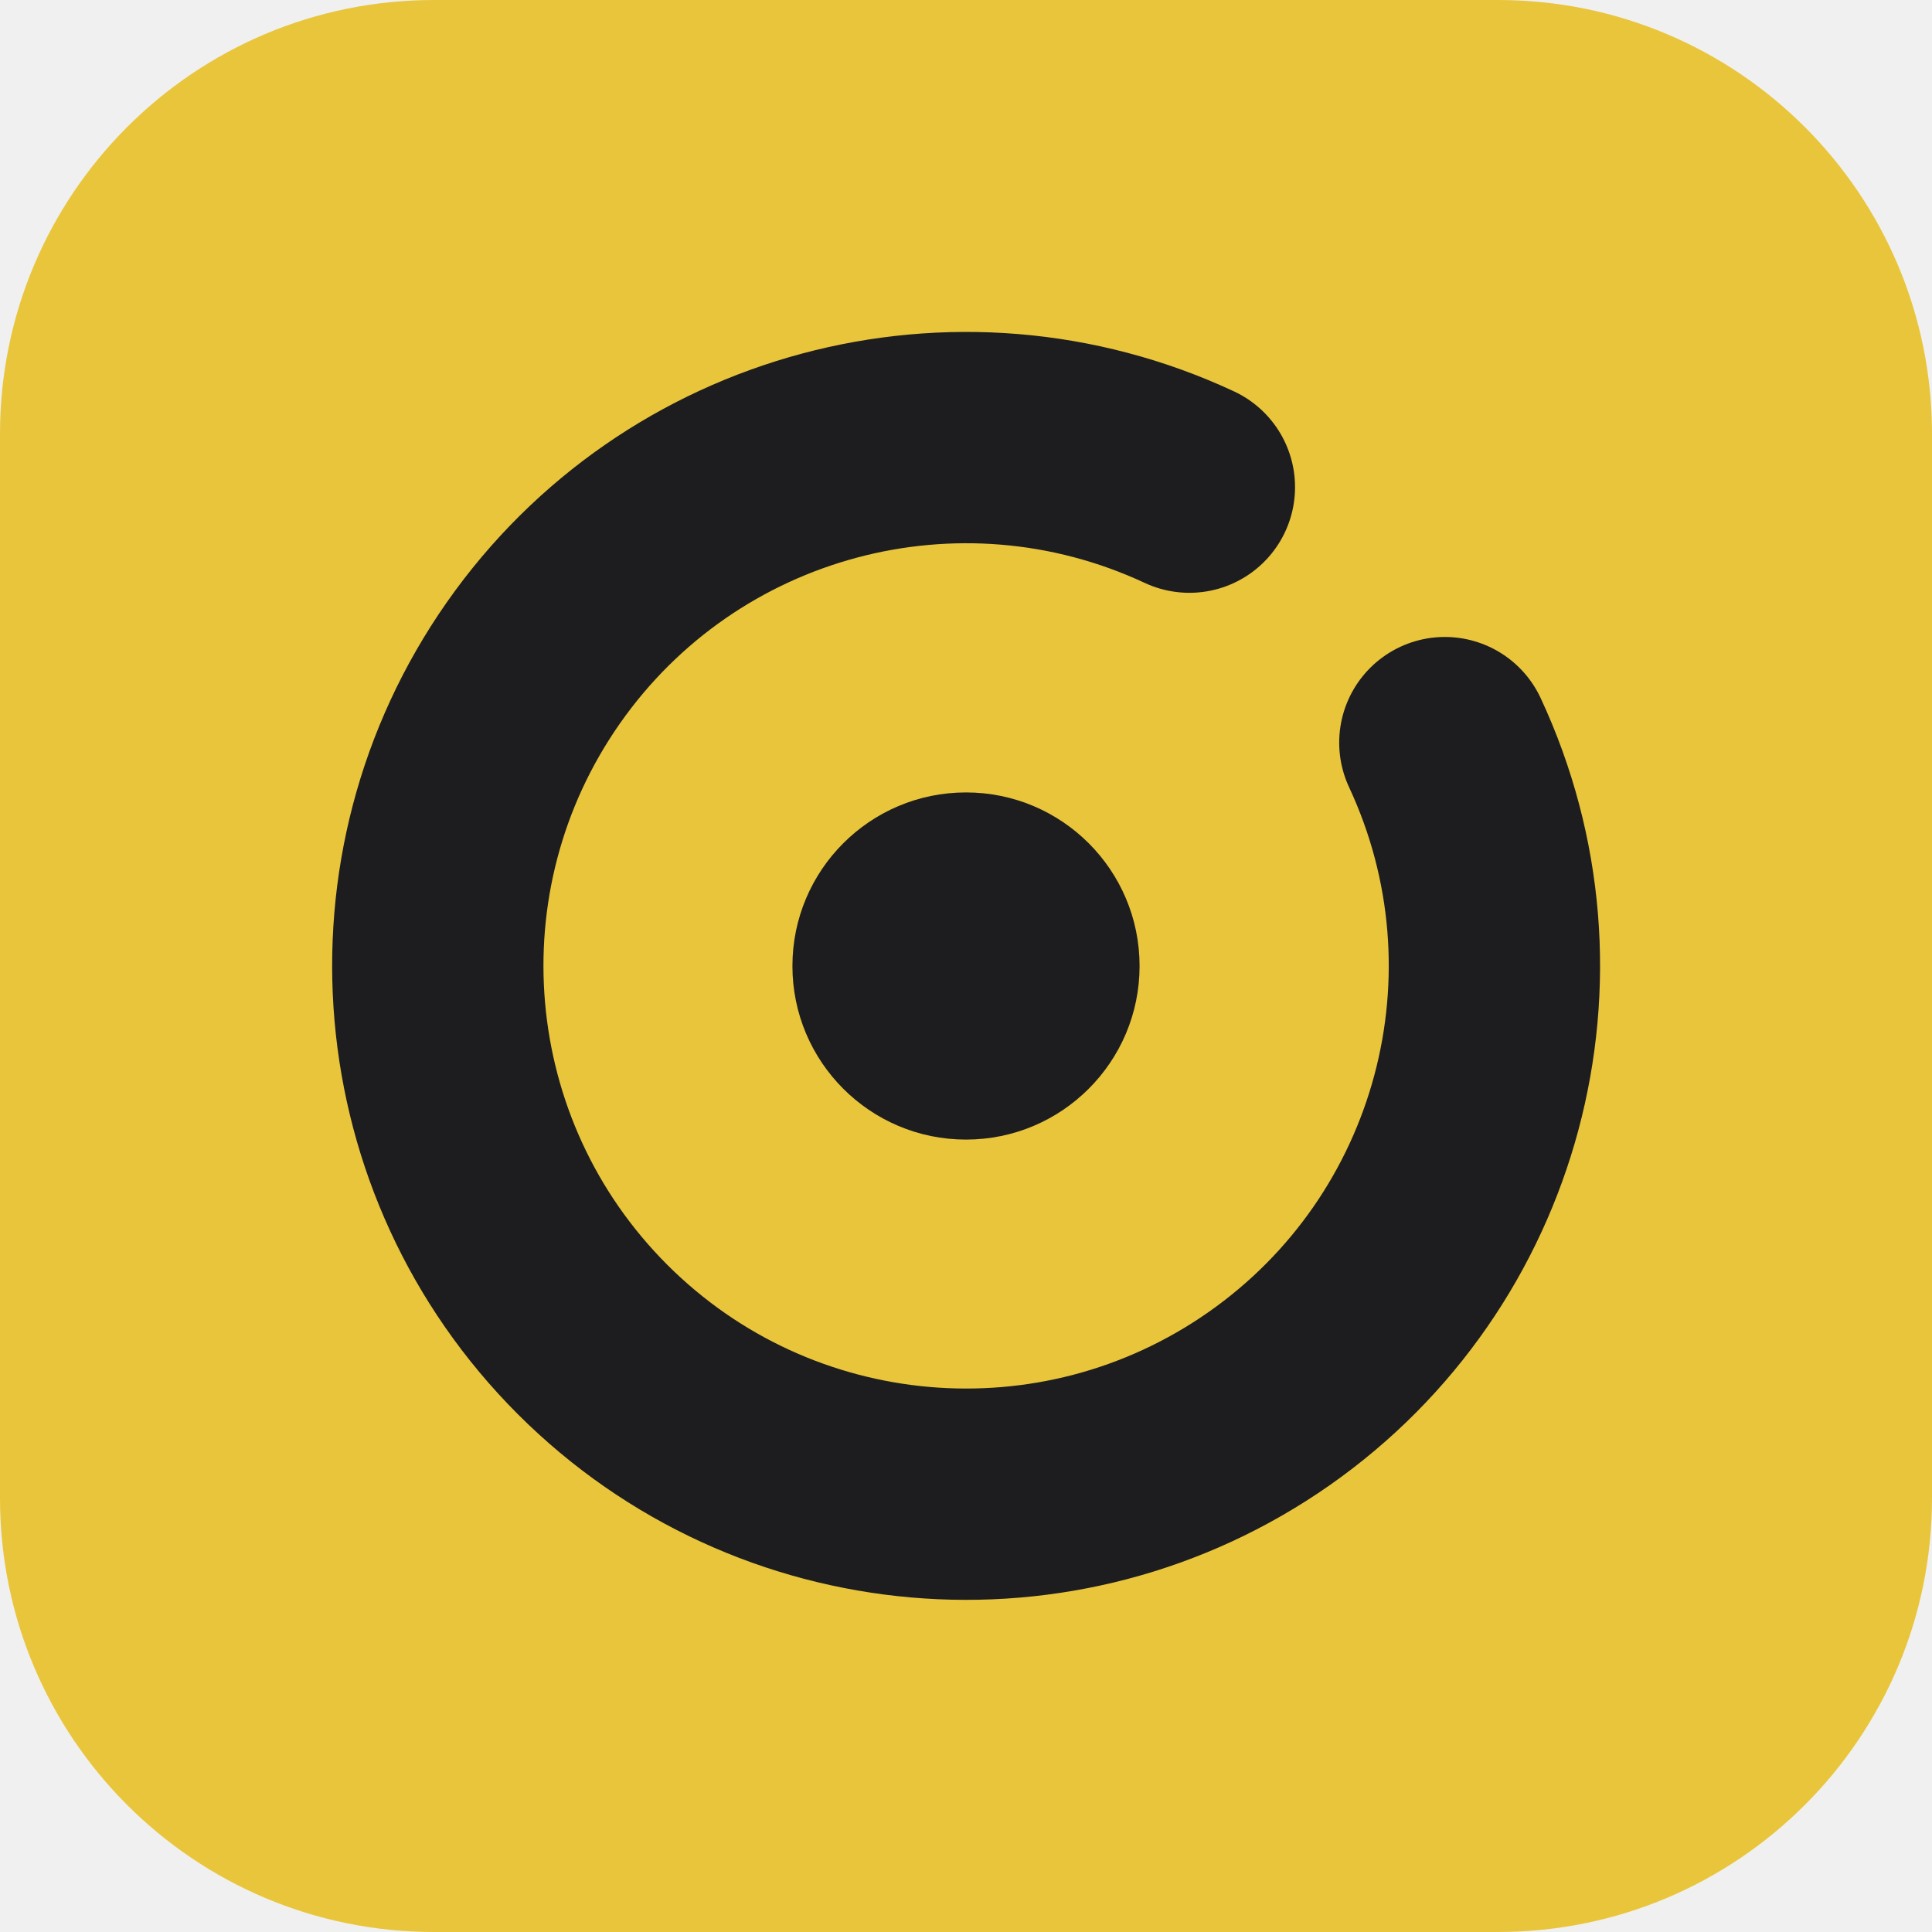
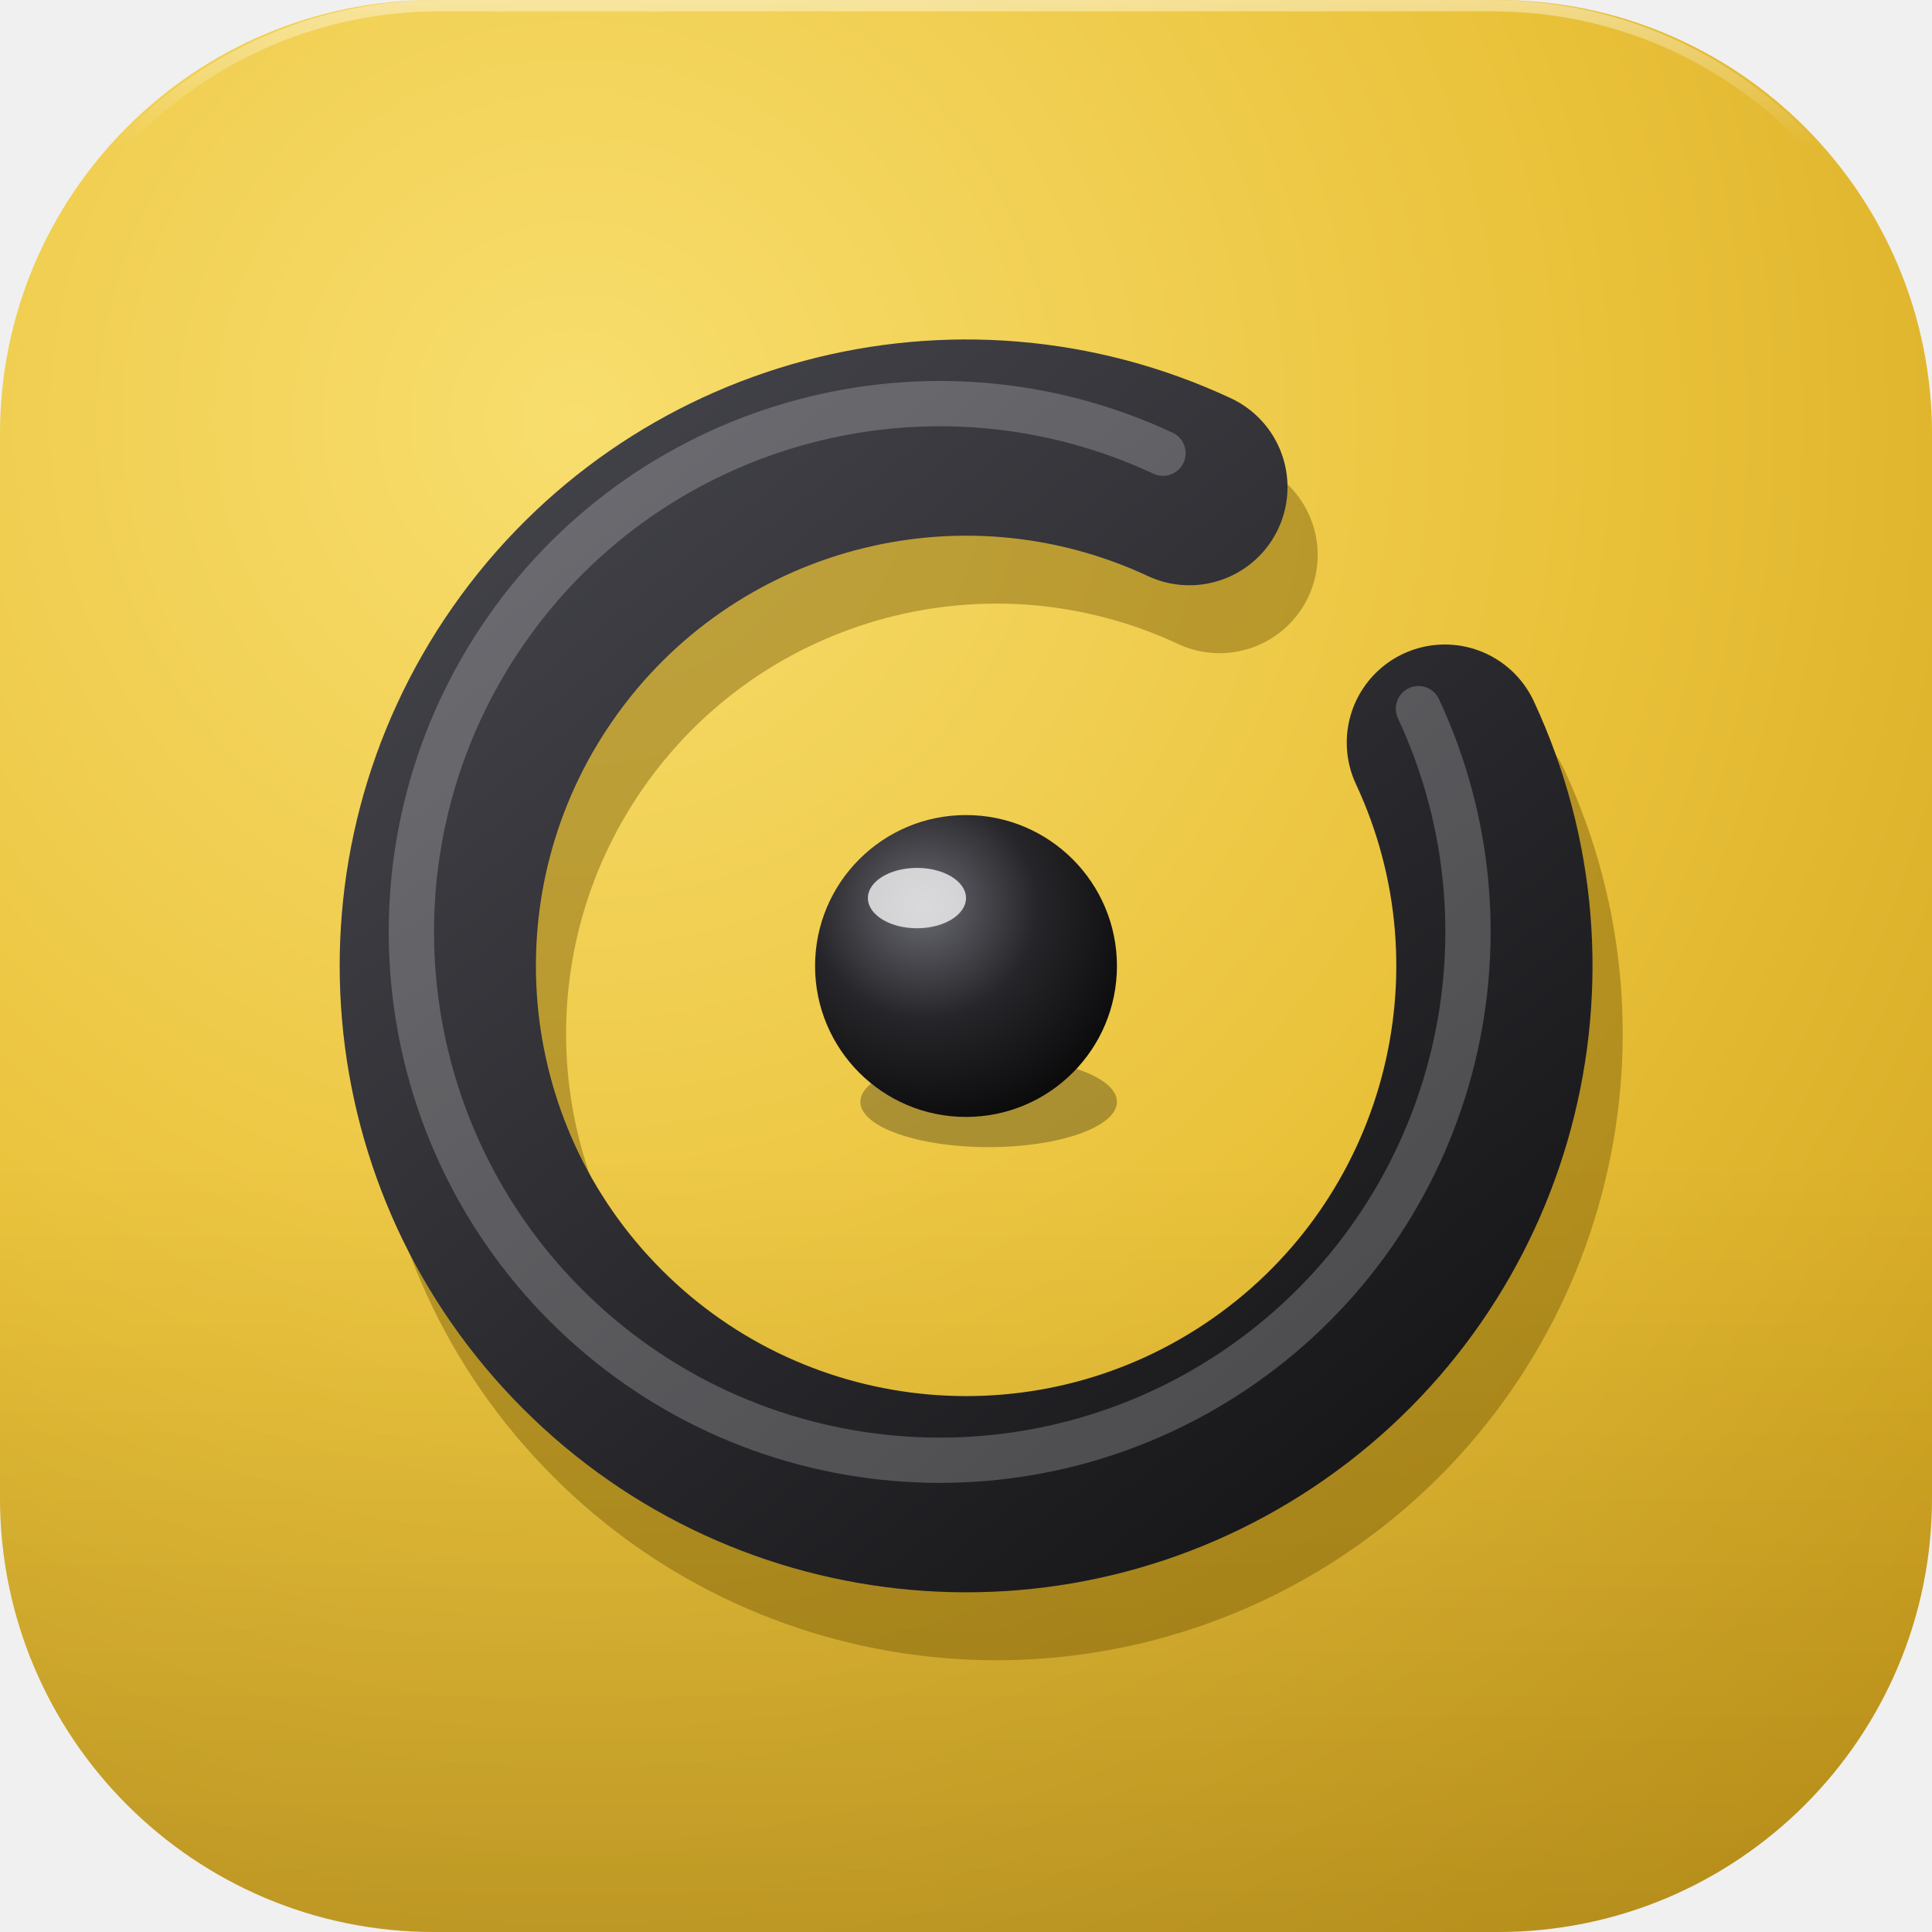
<svg xmlns="http://www.w3.org/2000/svg" width="512" height="512" viewBox="0 0 512 512">
-   <rect width="512" height="512" rx="115" fill="#E9C53B" />
-   <path d="M 382.9 196.8 A 140 140 0 1 1 315.2 129.1" fill="none" stroke="#1D1D20" stroke-width="56" stroke-linecap="round" />
-   <circle cx="256" cy="256" r="46" fill="#1D1D20" />
+   <defs>
+     <radialGradient id="bg" cx="0.3" cy="0.22" r="0.95">
+       <stop offset="0" stop-color="#F8DE6E" />
+       <stop offset="0.55" stop-color="#EAC23A" />
+       <stop offset="1" stop-color="#D2A41F" />
+     </radialGradient>
+     <linearGradient id="shade" x1="0" y1="0" x2="0" y2="1">
+       <stop offset="0.6" stop-color="#000" stop-opacity="0" />
+       <stop offset="1" stop-color="#000" stop-opacity="0.14" />
+     </linearGradient>
+     <linearGradient id="rim" x1="0" y1="0" x2="0" y2="1">
+       <stop offset="0" stop-color="#fff" stop-opacity="0.45" />
+       <stop offset="0.08" stop-color="#fff" stop-opacity="0" />
+     </linearGradient>
+     <linearGradient id="lg" gradientUnits="userSpaceOnUse" x1="130" y1="100" x2="390" y2="420">
+       <stop offset="0" stop-color="#45454C" />
+       <stop offset="1" stop-color="#121214" />
+     </linearGradient>
+     <radialGradient id="sph" cx="0.36" cy="0.3" r="0.75">
+       <stop offset="0" stop-color="#6A6A72" />
+       <stop offset="0.5" stop-color="#26262A" />
+       <stop offset="1" stop-color="#0A0A0B" />
+     </radialGradient>
+     <clipPath id="tile">
+       <rect width="512" height="512" rx="115" />
+     </clipPath>
+   </defs>
+   <g clip-path="url(#tile)">
+     <rect width="512" height="512" fill="url(#bg)" />
+     <rect width="512" height="512" fill="url(#shade)" />
+     <rect x="1.5" y="1.5" width="509" height="509" rx="115" fill="none" stroke="url(#rim)" stroke-width="3" />
+     <path d="M 382.9 196.8 A 140 140 0 1 1 315.2 129.1" fill="none" stroke="#6B4E00" stroke-opacity="0.4" stroke-width="52" stroke-linecap="round" transform="translate(8 18)" />
+     <path d="M 382.9 196.8 A 140 140 0 1 1 315.2 129.1" fill="none" stroke="url(#lg)" stroke-width="52" stroke-linecap="round" />
+     <path d="M 382.9 196.8 A 140 140 0 1 1 315.2 129.1" fill="none" stroke="#fff" stroke-opacity="0.22" stroke-width="12" stroke-linecap="round" transform="translate(-7 -9)" />
+     <ellipse cx="262" cy="292" rx="34" ry="12" fill="#000" fill-opacity="0.28" />
+     <circle cx="256" cy="256" r="40" fill="url(#sph)" />
+     <ellipse cx="243" cy="238" rx="13" ry="8" fill="#fff" fill-opacity="0.75" />
+   </g>
</svg>
